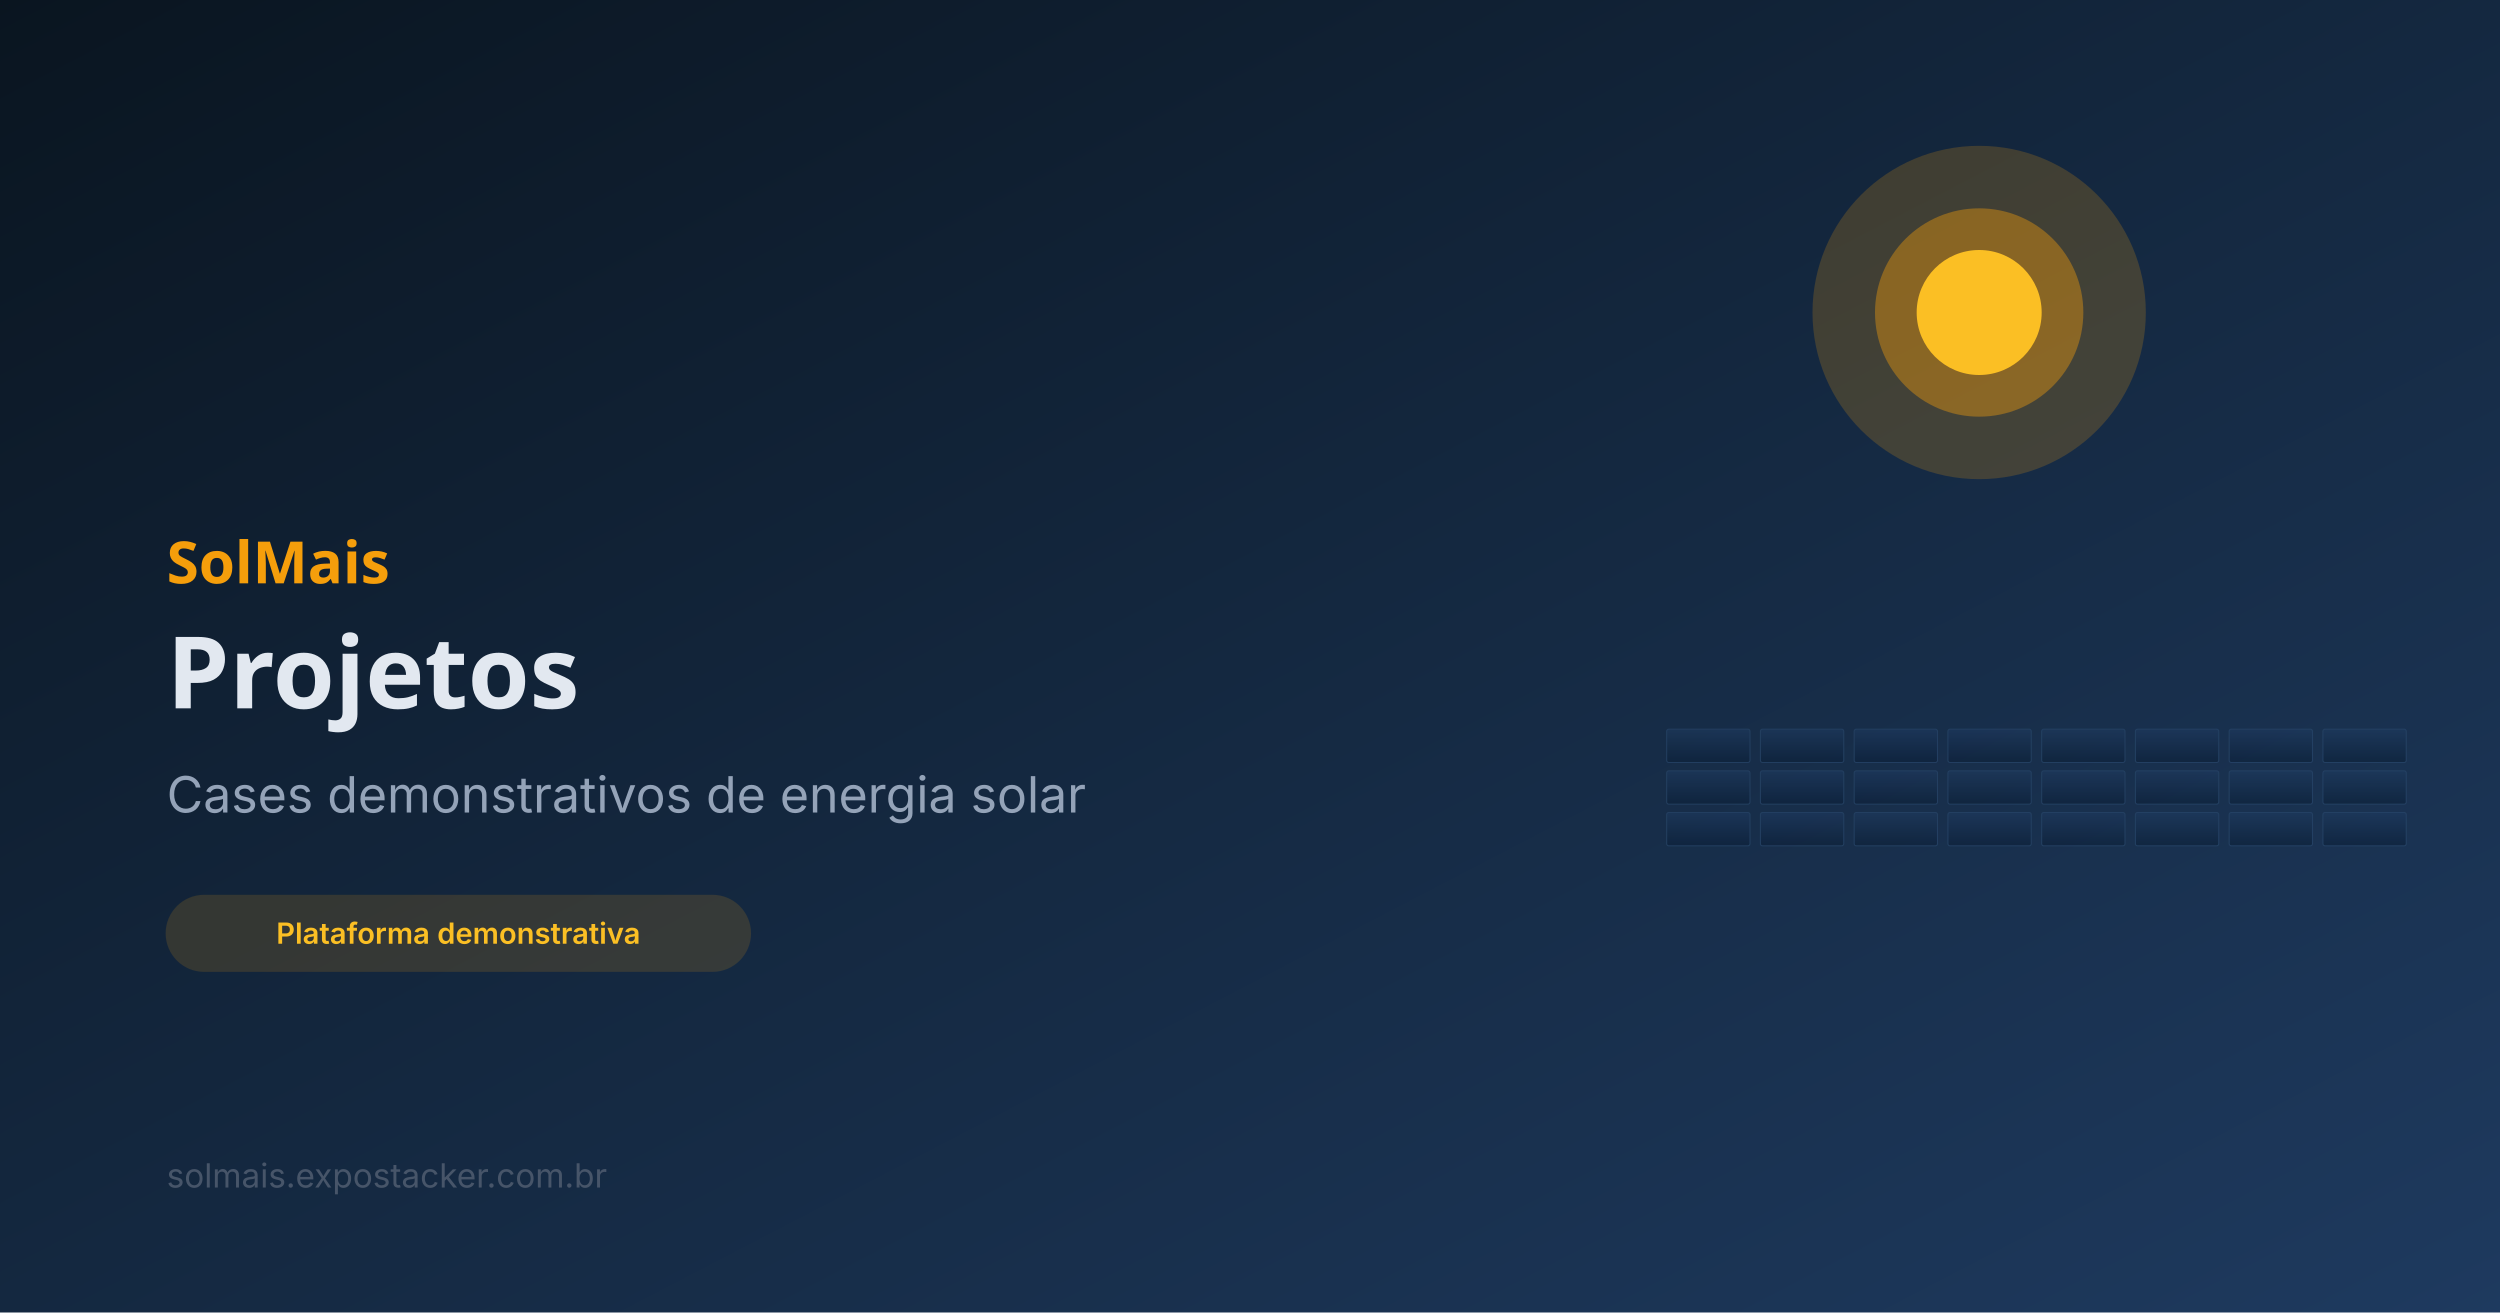
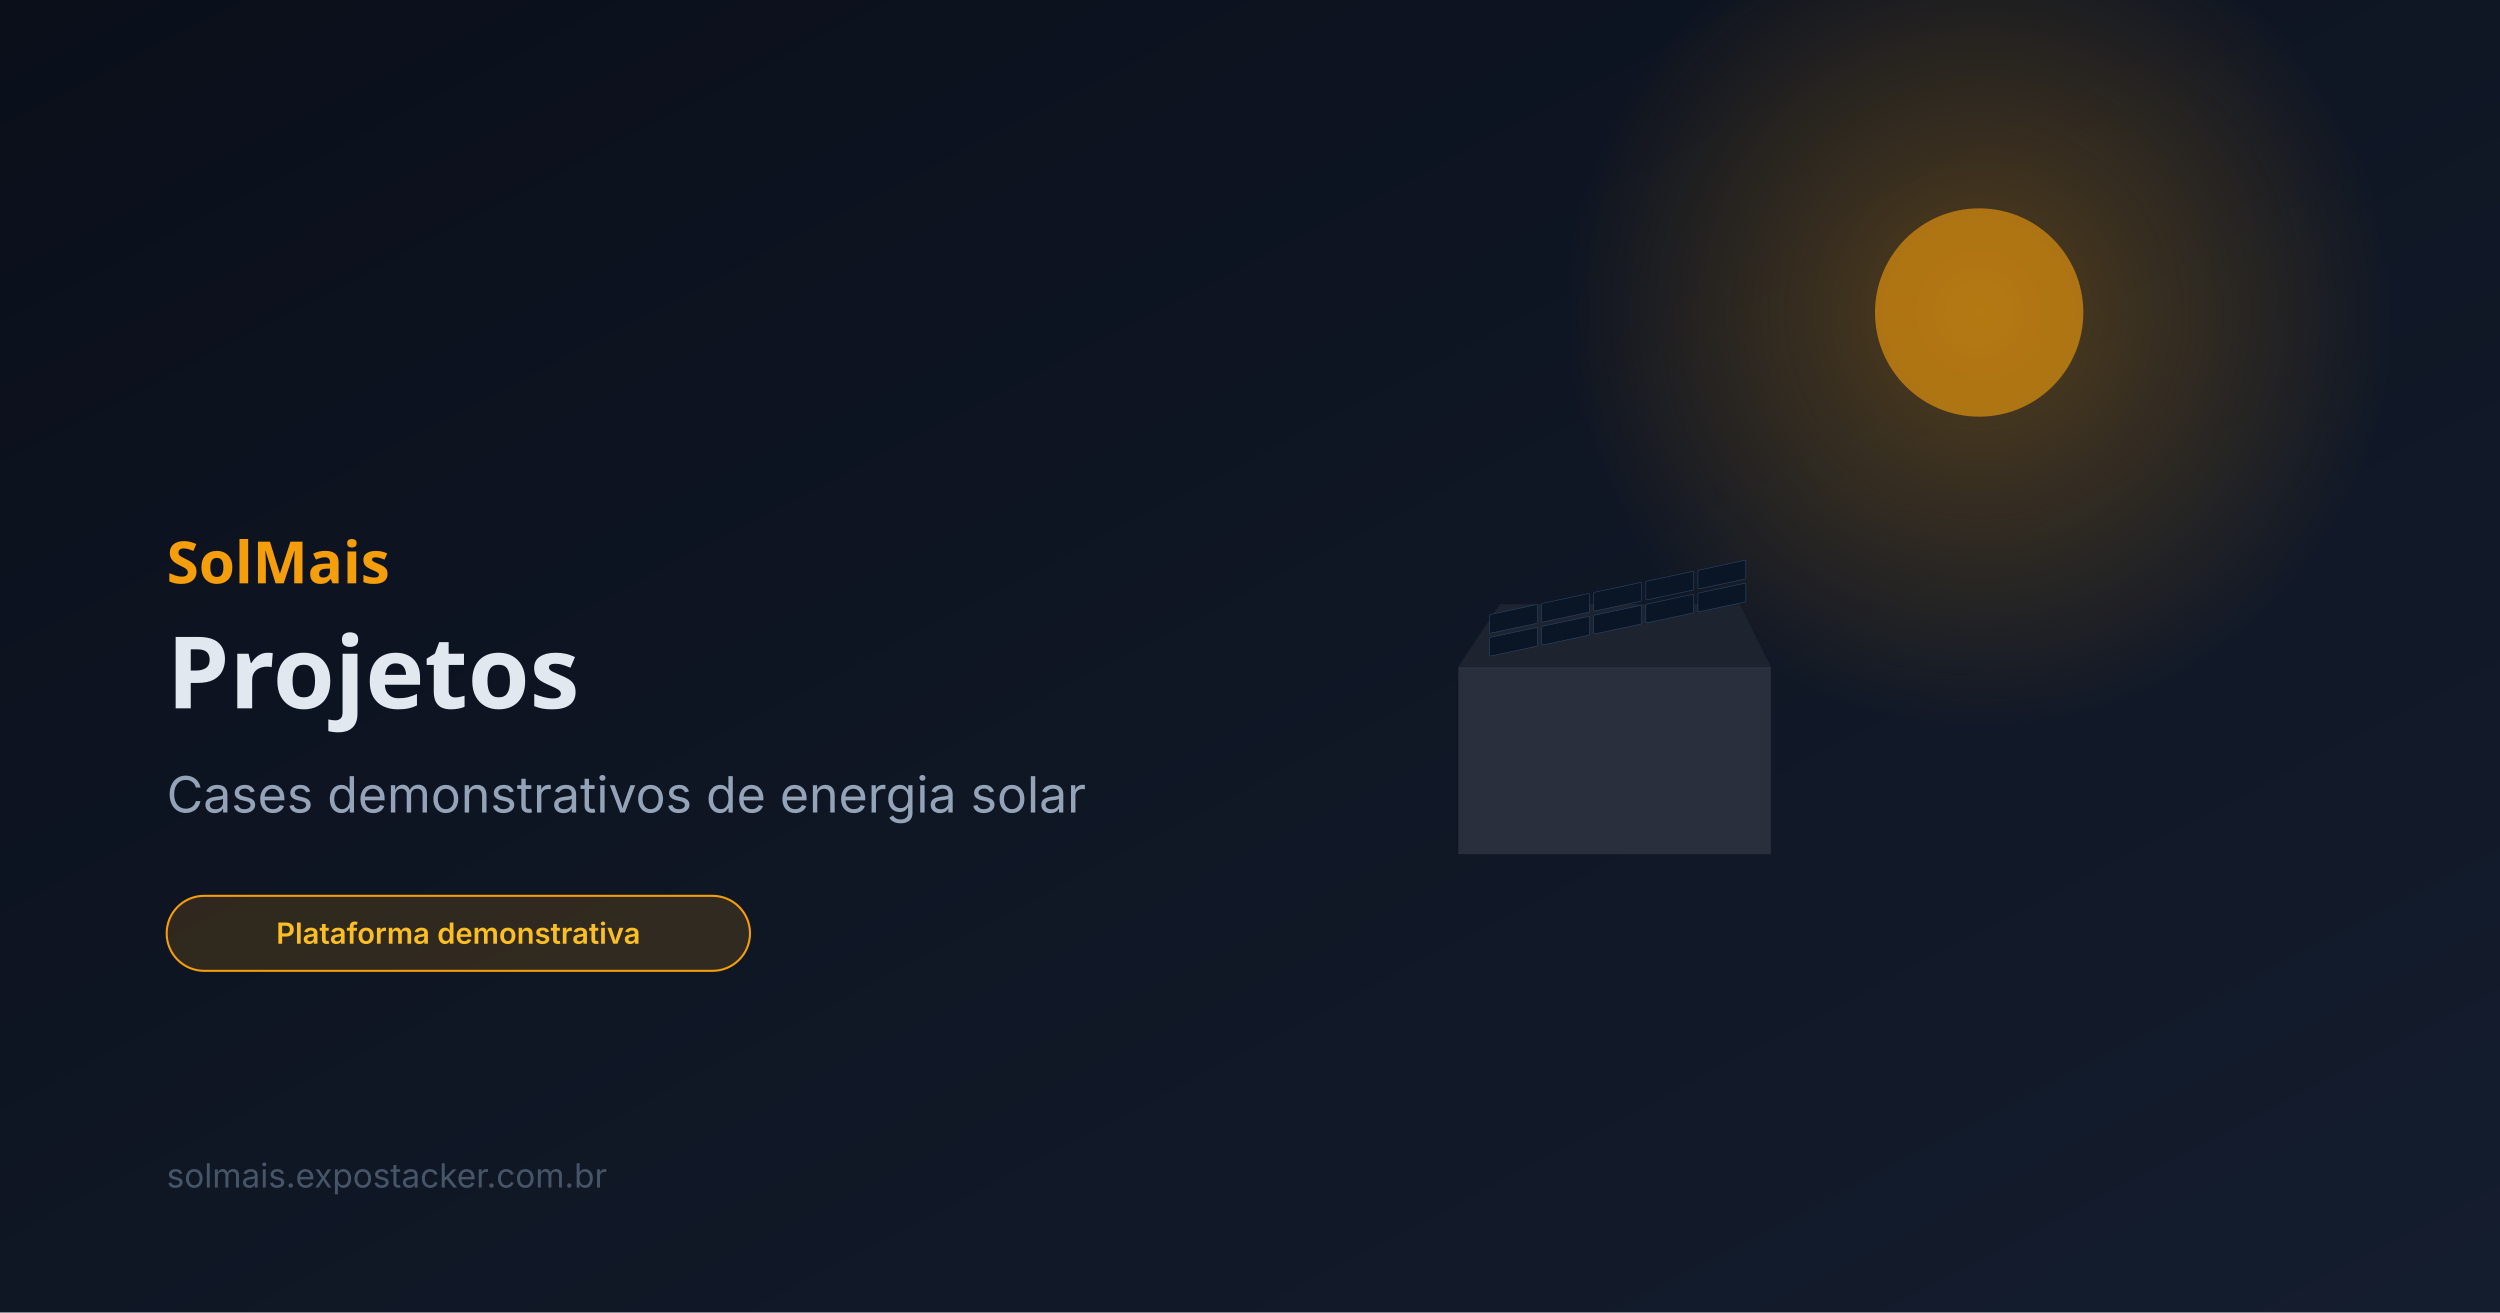
- <svg xmlns="http://www.w3.org/2000/svg" width="1200" height="630" viewBox="0 0 1200 630" fill="none">
+ <svg xmlns="http://www.w3.org/2000/svg" width="1200" height="630" viewBox="0 0 1200 630" fill="none" role="img" aria-label="Projetos — Cases demonstrativos de energia solar">
  <defs>
    <linearGradient id="og-bg" x1="0" y1="0" x2="1" y2="1">
-       <stop offset="0%" stop-color="#0a1520" />
-       <stop offset="50%" stop-color="#142840" />
-       <stop offset="100%" stop-color="#1e3a5f" />
+       <stop offset="0%" stop-color="#0a0f1a" />
+       <stop offset="100%" stop-color="#141d2e" />
    </linearGradient>
-     <linearGradient id="og-panel" x1="0" y1="0" x2="0" y2="1">
-       <stop offset="0%" stop-color="#1e3a5f" />
-       <stop offset="100%" stop-color="#0a1e36" />
-     </linearGradient>
+     <radialGradient id="og-sun" cx="0.5" cy="0.5" r="0.5">
+       <stop offset="0%" stop-color="#f59e0b" stop-opacity="0.3" />
+       <stop offset="100%" stop-color="#f59e0b" stop-opacity="0" />
+     </radialGradient>
  </defs>
  <rect width="1200" height="630" fill="url(#og-bg)" />
-   <circle cx="950" cy="150" r="80" fill="#f59e0b" opacity="0.2" />
-   <circle cx="950" cy="150" r="50" fill="#f59e0b" opacity="0.4" />
-   <circle cx="950" cy="150" r="30" fill="#fbbf24" />
-   <g transform="translate(800 350)">
-     <rect x="0" y="0" width="40" height="16" rx="1" fill="url(#og-panel)" stroke="#2a4a6f" stroke-width="0.5" opacity="0.6" />
-     <rect x="45" y="0" width="40" height="16" rx="1" fill="url(#og-panel)" stroke="#2a4a6f" stroke-width="0.5" opacity="0.6" />
-     <rect x="90" y="0" width="40" height="16" rx="1" fill="url(#og-panel)" stroke="#2a4a6f" stroke-width="0.5" opacity="0.6" />
-     <rect x="135" y="0" width="40" height="16" rx="1" fill="url(#og-panel)" stroke="#2a4a6f" stroke-width="0.5" opacity="0.6" />
-     <rect x="180" y="0" width="40" height="16" rx="1" fill="url(#og-panel)" stroke="#2a4a6f" stroke-width="0.5" opacity="0.6" />
-     <rect x="225" y="0" width="40" height="16" rx="1" fill="url(#og-panel)" stroke="#2a4a6f" stroke-width="0.5" opacity="0.6" />
-     <rect x="270" y="0" width="40" height="16" rx="1" fill="url(#og-panel)" stroke="#2a4a6f" stroke-width="0.5" opacity="0.6" />
-     <rect x="315" y="0" width="40" height="16" rx="1" fill="url(#og-panel)" stroke="#2a4a6f" stroke-width="0.5" opacity="0.6" />
-     <rect x="0" y="20" width="40" height="16" rx="1" fill="url(#og-panel)" stroke="#2a4a6f" stroke-width="0.5" opacity="0.6" />
-     <rect x="45" y="20" width="40" height="16" rx="1" fill="url(#og-panel)" stroke="#2a4a6f" stroke-width="0.5" opacity="0.6" />
-     <rect x="90" y="20" width="40" height="16" rx="1" fill="url(#og-panel)" stroke="#2a4a6f" stroke-width="0.5" opacity="0.6" />
-     <rect x="135" y="20" width="40" height="16" rx="1" fill="url(#og-panel)" stroke="#2a4a6f" stroke-width="0.5" opacity="0.6" />
-     <rect x="180" y="20" width="40" height="16" rx="1" fill="url(#og-panel)" stroke="#2a4a6f" stroke-width="0.5" opacity="0.6" />
-     <rect x="225" y="20" width="40" height="16" rx="1" fill="url(#og-panel)" stroke="#2a4a6f" stroke-width="0.5" opacity="0.6" />
-     <rect x="270" y="20" width="40" height="16" rx="1" fill="url(#og-panel)" stroke="#2a4a6f" stroke-width="0.5" opacity="0.6" />
-     <rect x="315" y="20" width="40" height="16" rx="1" fill="url(#og-panel)" stroke="#2a4a6f" stroke-width="0.5" opacity="0.6" />
-     <rect x="0" y="40" width="40" height="16" rx="1" fill="url(#og-panel)" stroke="#2a4a6f" stroke-width="0.5" opacity="0.6" />
-     <rect x="45" y="40" width="40" height="16" rx="1" fill="url(#og-panel)" stroke="#2a4a6f" stroke-width="0.5" opacity="0.6" />
-     <rect x="90" y="40" width="40" height="16" rx="1" fill="url(#og-panel)" stroke="#2a4a6f" stroke-width="0.5" opacity="0.6" />
-     <rect x="135" y="40" width="40" height="16" rx="1" fill="url(#og-panel)" stroke="#2a4a6f" stroke-width="0.5" opacity="0.6" />
-     <rect x="180" y="40" width="40" height="16" rx="1" fill="url(#og-panel)" stroke="#2a4a6f" stroke-width="0.5" opacity="0.6" />
-     <rect x="225" y="40" width="40" height="16" rx="1" fill="url(#og-panel)" stroke="#2a4a6f" stroke-width="0.5" opacity="0.6" />
-     <rect x="270" y="40" width="40" height="16" rx="1" fill="url(#og-panel)" stroke="#2a4a6f" stroke-width="0.5" opacity="0.6" />
-     <rect x="315" y="40" width="40" height="16" rx="1" fill="url(#og-panel)" stroke="#2a4a6f" stroke-width="0.5" opacity="0.6" />
+   <circle cx="950" cy="150" r="200" fill="url(#og-sun)" />
+   <circle cx="950" cy="150" r="50" fill="#f59e0b" opacity="0.6" />
+   <g transform="translate(700 280) scale(0.5)">
+     <rect x="0" y="80" width="300" height="180" fill="#2a2f3e" />
+     <polygon points="0,80 300,80 270,20 40,20" fill="#1e2330" />
+     <g transform="translate(30 30) skewY(-12)">
+       <rect x="0" y="0" width="46" height="18" rx="1" fill="#0a1525" stroke="#2a4a6f" stroke-width="0.5" />
+       <rect x="50" y="0" width="46" height="18" rx="1" fill="#0a1525" stroke="#2a4a6f" stroke-width="0.5" />
+       <rect x="100" y="0" width="46" height="18" rx="1" fill="#0a1525" stroke="#2a4a6f" stroke-width="0.5" />
+       <rect x="150" y="0" width="46" height="18" rx="1" fill="#0a1525" stroke="#2a4a6f" stroke-width="0.5" />
+       <rect x="200" y="0" width="46" height="18" rx="1" fill="#0a1525" stroke="#2a4a6f" stroke-width="0.5" />
+       <rect x="0" y="22" width="46" height="18" rx="1" fill="#0a1525" stroke="#2a4a6f" stroke-width="0.5" />
+       <rect x="50" y="22" width="46" height="18" rx="1" fill="#0a1525" stroke="#2a4a6f" stroke-width="0.5" />
+       <rect x="100" y="22" width="46" height="18" rx="1" fill="#0a1525" stroke="#2a4a6f" stroke-width="0.5" />
+       <rect x="150" y="22" width="46" height="18" rx="1" fill="#0a1525" stroke="#2a4a6f" stroke-width="0.5" />
+       <rect x="200" y="22" width="46" height="18" rx="1" fill="#0a1525" stroke="#2a4a6f" stroke-width="0.5" />
+     </g>
  </g>
  <text x="80" y="280" fill="#f59e0b" font-size="28" font-weight="700" font-family="Sora, sans-serif">SolMais</text>
  <text x="80" y="340" fill="#e2e8f0" font-size="48" font-weight="700" font-family="Sora, sans-serif">Projetos</text>
  <text x="80" y="390" fill="#94a3b8" font-size="24" font-family="Inter, sans-serif">Cases demonstrativos de energia solar</text>
-   <rect x="80" y="430" width="280" height="36" rx="18" fill="#f59e0b" opacity="0.15" stroke="#f59e0b" stroke-width="1" />
+   <rect x="80" y="430" width="280" height="36" rx="18" fill="rgba(245,158,11,0.15)" stroke="#f59e0b" stroke-width="1" />
  <text x="220" y="453" text-anchor="middle" fill="#fbbf24" font-size="14" font-weight="600" font-family="Inter, sans-serif">Plataforma demonstrativa</text>
  <text x="80" y="570" fill="#475569" font-size="16" font-family="Inter, sans-serif">solmais.expostacker.com.br</text>
</svg>
